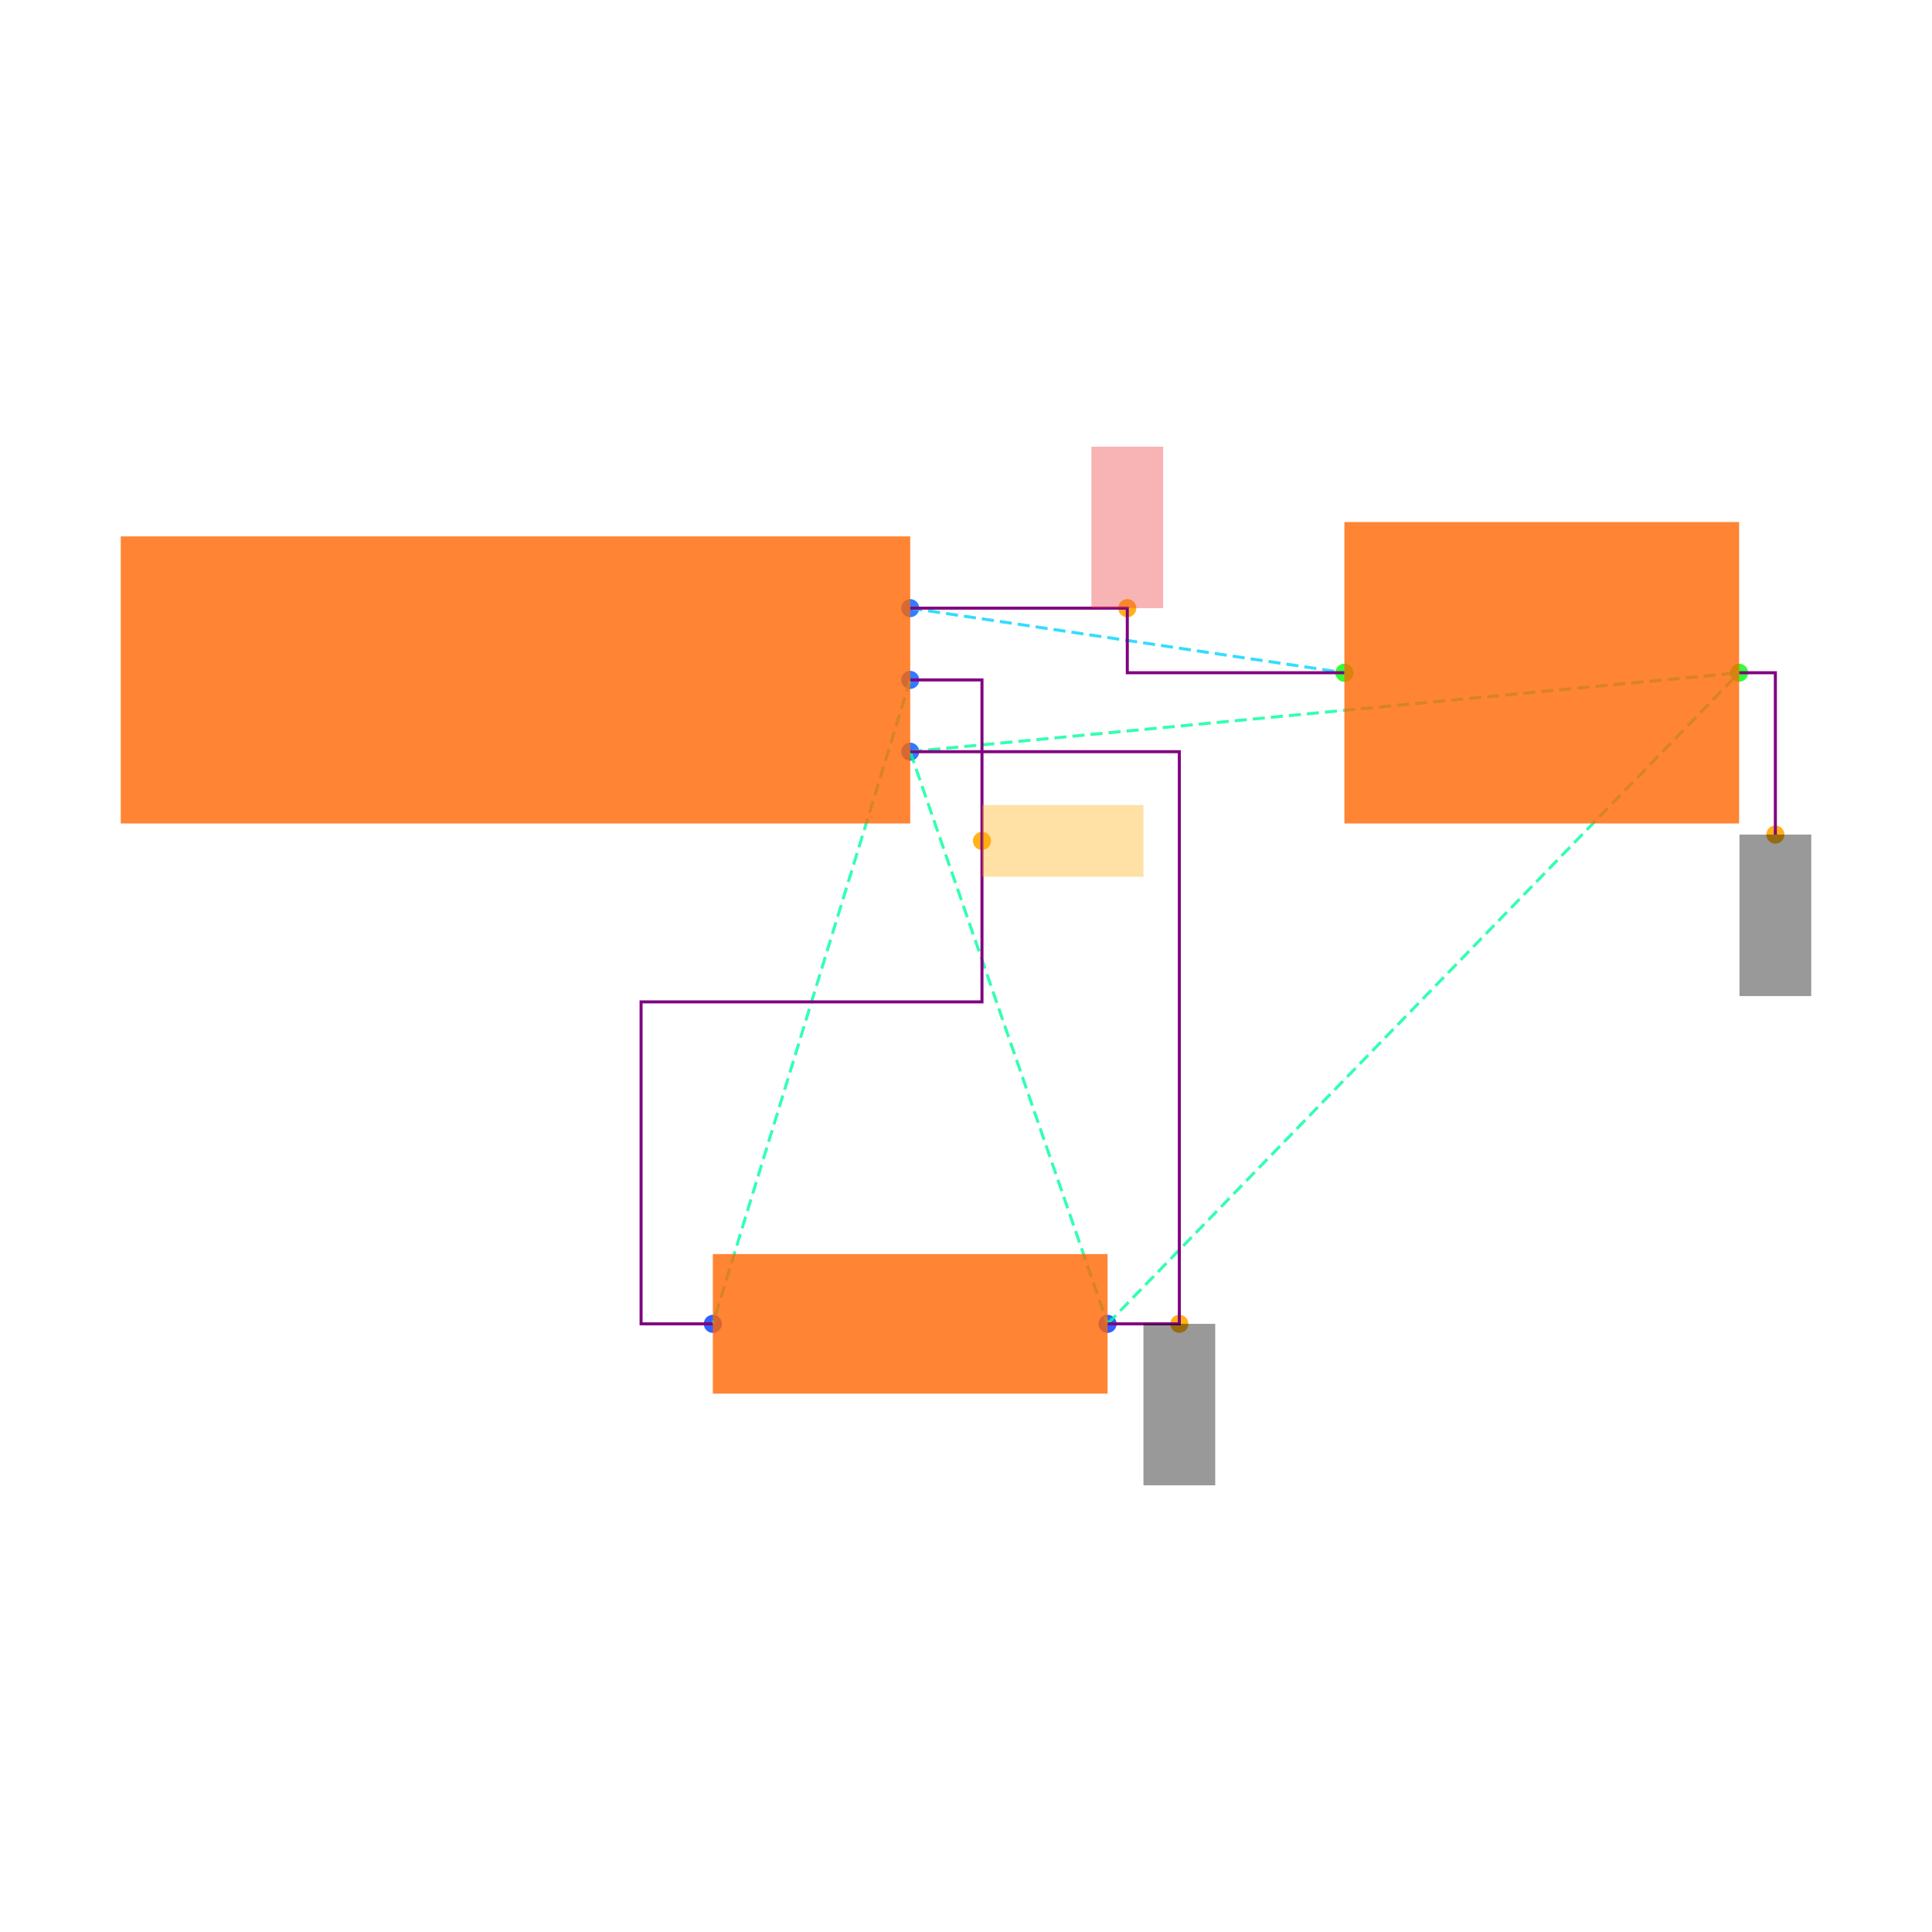
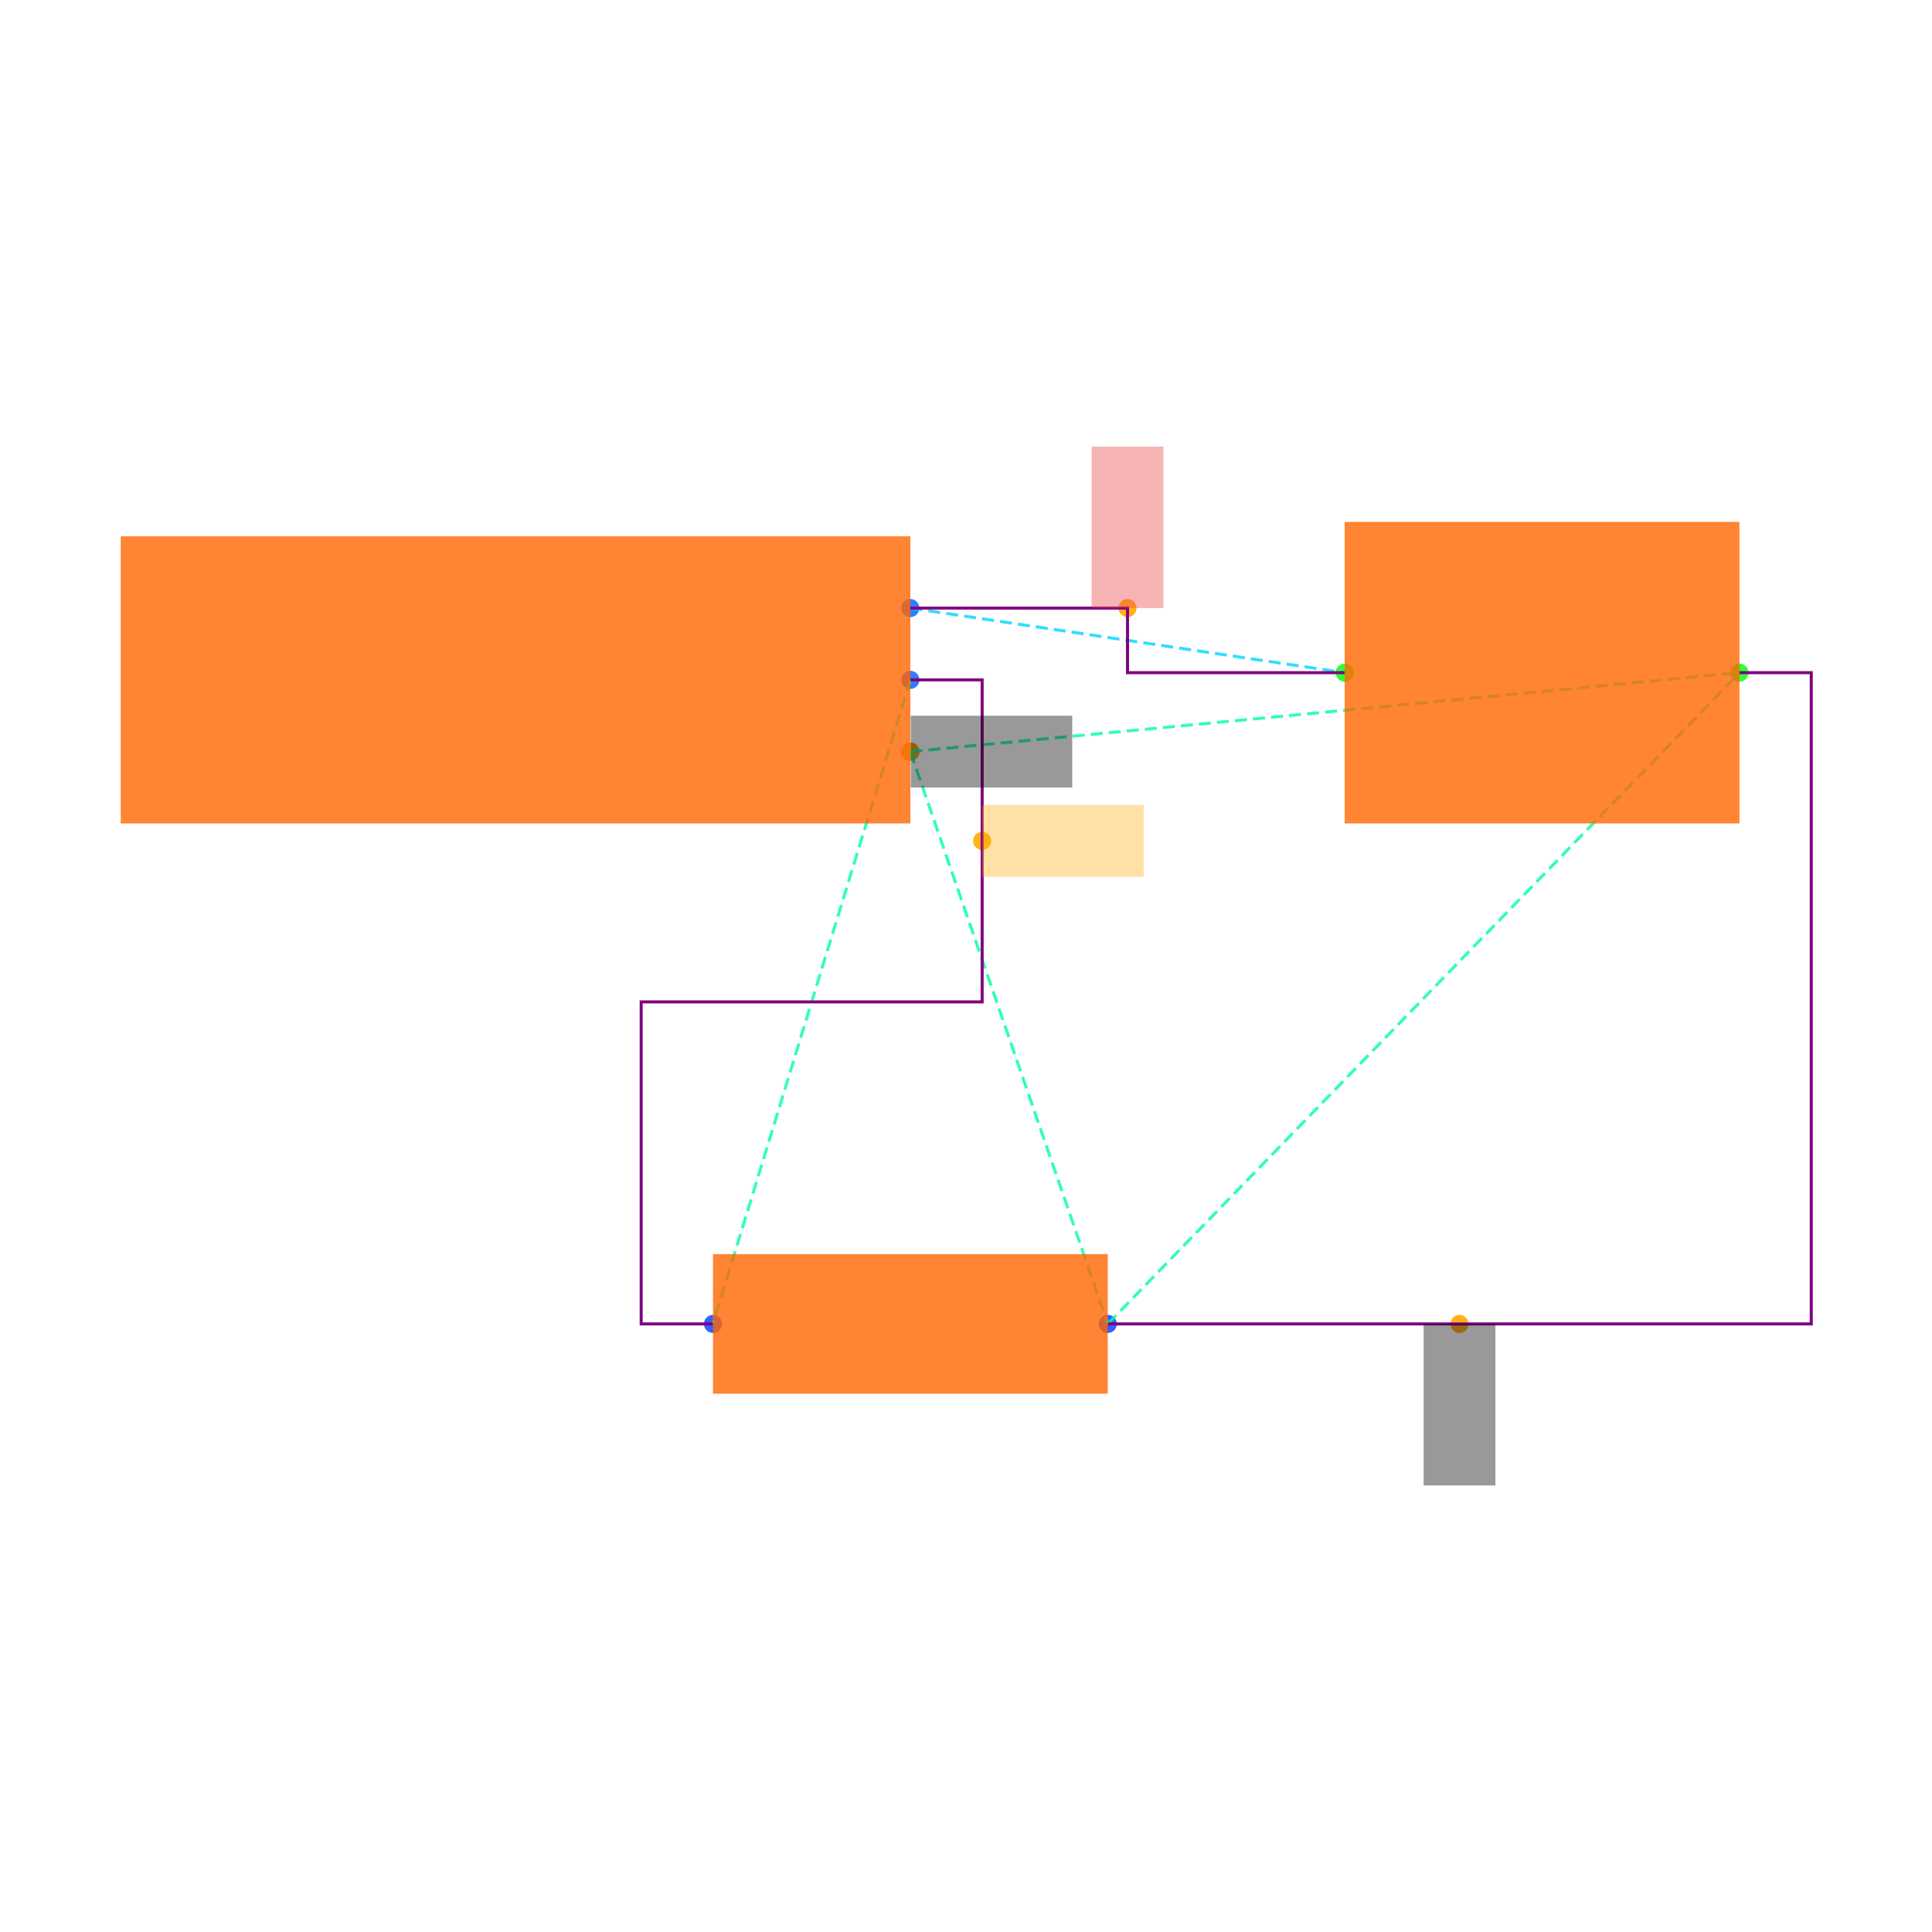
<svg xmlns="http://www.w3.org/2000/svg" width="640" height="640" viewBox="0 0 640 640">
  <rect width="100%" height="100%" fill="white" />
  <g>
-     <circle data-type="point" data-label="J1.1 x+" data-x="1.1" data-y="0.2" cx="301.516" cy="201.459" r="3" fill="hsl(218, 100%, 50%, 0.8)" />
+     <circle data-type="point" data-label="J1.1 x+" data-x="1.1" data-y="0.2" cx="301.571" cy="201.434" r="3" fill="hsl(218, 100%, 50%, 0.8)" />
  </g>
  <g>
-     <circle data-type="point" data-label="J1.2 x+" data-x="1.1" data-y="0" cx="301.516" cy="225.233" r="3" fill="hsl(219, 100%, 50%, 0.8)" />
+     <circle data-type="point" data-label="J1.2 x+" data-x="1.1" data-y="0" cx="301.571" cy="225.213" r="3" fill="hsl(219, 100%, 50%, 0.8)" />
  </g>
  <g>
-     <circle data-type="point" data-label="J1.3 x+" data-x="1.1" data-y="-0.2" cx="301.516" cy="249.007" r="3" fill="hsl(220, 100%, 50%, 0.8)" />
+     <circle data-type="point" data-label="J1.3 x+" data-x="1.1" data-y="-0.2" cx="301.571" cy="248.992" r="3" fill="hsl(220, 100%, 50%, 0.8)" />
  </g>
  <g>
-     <circle data-type="point" data-label="R1.1 x-" data-x="0.5499999999999996" data-y="-1.7944553499999996" cx="236.137" cy="438.541" r="3" fill="hsl(226, 100%, 50%, 0.8)" />
+     <circle data-type="point" data-label="R1.1 x-" data-x="0.5499999999999996" data-y="-1.7944553499999996" cx="236.178" cy="438.566" r="3" fill="hsl(226, 100%, 50%, 0.8)" />
  </g>
  <g>
-     <circle data-type="point" data-label="R1.2 x+" data-x="1.6499999999999997" data-y="-1.7944553499999996" cx="366.895" cy="438.541" r="3" fill="hsl(227, 100%, 50%, 0.8)" />
+     <circle data-type="point" data-label="R1.2 x+" data-x="1.6499999999999997" data-y="-1.7944553499999996" cx="366.964" cy="438.566" r="3" fill="hsl(227, 100%, 50%, 0.8)" />
  </g>
  <g>
-     <circle data-type="point" data-label="C1.1 x-" data-x="2.3099999999999996" data-y="0.01999999999999985" cx="445.349" cy="222.856" r="3" fill="hsl(121, 100%, 50%, 0.8)" />
+     <circle data-type="point" data-label="C1.1 x-" data-x="2.3099999999999996" data-y="0.01999999999999985" cx="445.435" cy="222.835" r="3" fill="hsl(121, 100%, 50%, 0.8)" />
  </g>
  <g>
-     <circle data-type="point" data-label="C1.2 x+" data-x="3.41" data-y="0.01999999999999985" cx="576.107" cy="222.856" r="3" fill="hsl(122, 100%, 50%, 0.8)" />
+     <circle data-type="point" data-label="C1.2 x+" data-x="3.41" data-y="0.01999999999999985" cx="576.221" cy="222.835" r="3" fill="hsl(122, 100%, 50%, 0.8)" />
  </g>
  <g>
-     <circle data-type="point" data-label="anchorPoint orientation: y+" data-x="1.7049999999999998" data-y="0.2" cx="373.432" cy="201.459" r="3" fill="hsl(40, 100%, 50%, 0.9)" />
+     <circle data-type="point" data-label="anchorPoint orientation: y+" data-x="1.7049999999999998" data-y="0.2" cx="373.503" cy="201.434" r="3" fill="hsl(40, 100%, 50%, 0.9)" />
  </g>
  <g>
-     <circle data-type="point" data-label="anchorPoint orientation: x+" data-x="1.3" data-y="-0.4486138374999999" cx="325.29" cy="278.56" r="3" fill="hsl(40, 100%, 50%, 0.9)" />
+     <circle data-type="point" data-label="anchorPoint orientation: x+" data-x="1.3" data-y="-0.4486138374999999" cx="325.35" cy="278.551" r="3" fill="hsl(40, 100%, 50%, 0.9)" />
  </g>
  <g>
-     <circle data-type="point" data-label="anchorPoint orientation: y-" data-x="1.8499999999999996" data-y="-1.7944553499999996" cx="390.669" cy="438.541" r="3" fill="hsl(40, 100%, 50%, 0.9)" />
+     <circle data-type="point" data-label="anchorPoint orientation: x+" data-x="1.1" data-y="-0.2" cx="301.571" cy="248.992" r="3" fill="hsl(40, 100%, 50%, 0.9)" />
  </g>
  <g>
-     <circle data-type="point" data-label="anchorPoint orientation: y-" data-x="3.511" data-y="-0.4310000000000001" cx="588.113" cy="276.466" r="3" fill="hsl(40, 100%, 50%, 0.9)" />
+     <circle data-type="point" data-label="anchorPoint orientation: y-" data-x="2.63" data-y="-1.7944553499999996" cx="483.482" cy="438.566" r="3" fill="hsl(40, 100%, 50%, 0.9)" />
  </g>
  <g>
-     <polyline data-points="1.1,0.2 2.3099999999999996,0.01999999999999985" data-type="line" data-label="" points="301.516,201.459 445.349,222.856" fill="none" stroke="hsl(190, 100%, 50%, 0.8)" stroke-width="1" stroke-dasharray="4 2" />
+     <polyline data-points="1.1,0.2 2.3099999999999996,0.01999999999999985" data-type="line" data-label="" points="301.571,201.434 445.435,222.835" fill="none" stroke="hsl(190, 100%, 50%, 0.8)" stroke-width="1" stroke-dasharray="4 2" />
  </g>
  <g>
-     <polyline data-points="1.1,0 0.5499999999999996,-1.7944553499999996" data-type="line" data-label="" points="301.516,225.233 236.137,438.541" fill="none" stroke="hsl(158, 100%, 50%, 0.8)" stroke-width="1" stroke-dasharray="4 2" />
+     <polyline data-points="1.1,0 0.5499999999999996,-1.7944553499999996" data-type="line" data-label="" points="301.571,225.213 236.178,438.566" fill="none" stroke="hsl(158, 100%, 50%, 0.8)" stroke-width="1" stroke-dasharray="4 2" />
  </g>
  <g>
-     <polyline data-points="1.1,-0.2 1.6499999999999997,-1.7944553499999996" data-type="line" data-label="" points="301.516,249.007 366.895,438.541" fill="none" stroke="hsl(157, 100%, 50%, 0.8)" stroke-width="1" stroke-dasharray="4 2" />
+     <polyline data-points="1.1,-0.2 1.6499999999999997,-1.7944553499999996" data-type="line" data-label="" points="301.571,248.992 366.964,438.566" fill="none" stroke="hsl(157, 100%, 50%, 0.8)" stroke-width="1" stroke-dasharray="4 2" />
  </g>
  <g>
-     <polyline data-points="1.1,-0.2 3.41,0.01999999999999985" data-type="line" data-label="" points="301.516,249.007 576.107,222.856" fill="none" stroke="hsl(157, 100%, 50%, 0.8)" stroke-width="1" stroke-dasharray="4 2" />
+     <polyline data-points="1.1,-0.2 3.41,0.01999999999999985" data-type="line" data-label="" points="301.571,248.992 576.221,222.835" fill="none" stroke="hsl(157, 100%, 50%, 0.8)" stroke-width="1" stroke-dasharray="4 2" />
  </g>
  <g>
-     <polyline data-points="1.6499999999999997,-1.7944553499999996 3.41,0.01999999999999985" data-type="line" data-label="" points="366.895,438.541 576.107,222.856" fill="none" stroke="hsl(157, 100%, 50%, 0.8)" stroke-width="1" stroke-dasharray="4 2" />
+     <polyline data-points="1.6499999999999997,-1.7944553499999996 3.41,0.01999999999999985" data-type="line" data-label="" points="366.964,438.566 576.221,222.835" fill="none" stroke="hsl(157, 100%, 50%, 0.8)" stroke-width="1" stroke-dasharray="4 2" />
  </g>
  <g>
-     <polyline data-points="1.1,0.2 1.7049999999999998,0.2 1.7049999999999998,0.01999999999999985 2.3099999999999996,0.01999999999999985" data-type="line" data-label="" points="301.516,201.459 373.432,201.459 373.432,222.856 445.349,222.856" fill="none" stroke="purple" stroke-width="1" />
+     <polyline data-points="1.1,0.2 1.7049999999999998,0.2 1.7049999999999998,0.01999999999999985 2.3099999999999996,0.01999999999999985" data-type="line" data-label="" points="301.571,201.434 373.503,201.434 373.503,222.835 445.435,222.835" fill="none" stroke="purple" stroke-width="1" />
  </g>
  <g>
-     <polyline data-points="1.1,0 1.3,0 1.3,-0.8972276749999998 0.34999999999999964,-0.8972276749999998 0.34999999999999964,-1.7944553499999996 0.5499999999999996,-1.7944553499999996" data-type="line" data-label="" points="301.516,225.233 325.29,225.233 325.29,331.887 212.363,331.887 212.363,438.541 236.137,438.541" fill="none" stroke="purple" stroke-width="1" />
+     <polyline data-points="1.6499999999999997,-1.7944553499999996 3.6100000000000003,-1.7944553499999996 3.6100000000000003,0.01999999999999985 3.41,0.01999999999999985" data-type="line" data-label="" points="366.964,438.566 600,438.566 600,222.835 576.221,222.835" fill="none" stroke="purple" stroke-width="1" />
  </g>
  <g>
-     <polyline data-points="1.6499999999999997,-1.7944553499999996 1.8499999999999996,-1.7944553499999996 1.8499999999999996,-0.2 1.1,-0.2" data-type="line" data-label="" points="366.895,438.541 390.669,438.541 390.669,249.007 301.516,249.007" fill="none" stroke="purple" stroke-width="1" />
+     <polyline data-points="1.1,0 1.3,0 1.3,-0.8972276749999998 0.34999999999999964,-0.8972276749999998 0.34999999999999964,-1.7944553499999996 0.5499999999999996,-1.7944553499999996" data-type="line" data-label="" points="301.571,225.213 325.35,225.213 325.35,331.89 212.399,331.89 212.399,438.566 236.178,438.566" fill="none" stroke="purple" stroke-width="1" />
  </g>
  <g>
-     <polyline data-points="3.41,0.01999999999999985 3.511,0.01999999999999985 3.511,-0.4310000000000001" data-type="line" data-label="" points="576.107,222.856 588.113,222.856 588.113,276.466" fill="none" stroke="purple" stroke-width="1" />
+     <rect data-type="rect" data-label="schematic_component_0" data-x="0" data-y="0" x="40" y="177.654" width="261.571" height="95.117" fill="hsl(24, 100%, 50%, 0.8)" stroke="black" stroke-width="0.008" />
  </g>
  <g>
-     <rect data-type="rect" data-label="schematic_component_0" data-x="0" data-y="0" x="40" y="177.685" width="261.516" height="95.097" fill="hsl(24, 100%, 50%, 0.8)" stroke="black" stroke-width="0.008" />
+     <rect data-type="rect" data-label="schematic_component_1" data-x="1.0999999999999996" data-y="-1.7944553499999996" x="236.178" y="415.446" width="130.786" height="46.24" fill="hsl(24, 100%, 50%, 0.8)" stroke="black" stroke-width="0.008" />
  </g>
  <g>
-     <rect data-type="rect" data-label="schematic_component_1" data-x="1.0999999999999996" data-y="-1.7944553499999996" x="236.137" y="415.426" width="130.758" height="46.23" fill="hsl(24, 100%, 50%, 0.8)" stroke="black" stroke-width="0.008" />
+     <rect data-type="rect" data-label="schematic_component_2" data-x="2.86" data-y="0.01999999999999985" x="445.435" y="172.899" width="130.786" height="99.873" fill="hsl(24, 100%, 50%, 0.8)" stroke="black" stroke-width="0.008" />
  </g>
  <g>
-     <rect data-type="rect" data-label="schematic_component_2" data-x="2.86" data-y="0.01999999999999985" x="445.349" y="172.93" width="130.758" height="99.851" fill="hsl(24, 100%, 50%, 0.8)" stroke="black" stroke-width="0.008" />
+     <rect data-type="rect" data-label="netId: VCC globalConnNetId: connectivity_net0 available orientations: y+" data-x="1.7049999999999998" data-y="0.42500000000000004" x="361.614" y="147.93" width="23.779" height="53.503" fill="#ef444466" stroke="#ef4444" stroke-width="0.008" />
  </g>
  <g>
-     <rect data-type="rect" data-label="netId: VCC globalConnNetId: connectivity_net0 available orientations: y+" data-x="1.7049999999999998" data-y="0.42500000000000004" x="361.545" y="147.967" width="23.774" height="53.492" fill="#ef444466" stroke="#ef4444" stroke-width="0.008" />
+     <rect data-type="rect" data-label="netId: OUT globalConnNetId: connectivity_net1 available orientations: any" data-x="1.5250000000000001" data-y="-0.4486138374999999" x="325.35" y="266.662" width="53.503" height="23.779" fill="hsl(40, 100%, 50%, 0.35)" stroke="black" stroke-width="0.008" />
  </g>
  <g>
-     <rect data-type="rect" data-label="netId: OUT globalConnNetId: connectivity_net1 available orientations: any" data-x="1.5250000000000001" data-y="-0.4486138374999999" x="325.29" y="266.673" width="53.492" height="23.774" fill="hsl(40, 100%, 50%, 0.35)" stroke="black" stroke-width="0.008" />
+     <rect data-type="rect" data-label="netId: GND globalConnNetId: connectivity_net2 available orientations: y-" data-x="1.326" data-y="-0.2" x="301.69" y="237.102" width="53.503" height="23.779" fill="#00000066" stroke="#000000" stroke-width="0.008" />
  </g>
  <g>
-     <rect data-type="rect" data-label="netId: GND globalConnNetId: connectivity_net2 available orientations: y-" data-x="1.8499999999999996" data-y="-2.0194553499999994" x="378.782" y="438.541" width="23.774" height="53.492" fill="#00000066" stroke="#000000" stroke-width="0.008" />
-   </g>
-   <g>
-     <rect data-type="rect" data-label="netId: GND globalConnNetId: connectivity_net2 available orientations: y-" data-x="3.511" data-y="-0.6560000000000001" x="576.226" y="276.466" width="23.774" height="53.492" fill="#00000066" stroke="#000000" stroke-width="0.008" />
+     <rect data-type="rect" data-label="netId: GND globalConnNetId: connectivity_net2 available orientations: y-" data-x="2.63" data-y="-2.0194553499999994" x="471.592" y="438.566" width="23.779" height="53.503" fill="#00000066" stroke="#000000" stroke-width="0.008" />
  </g>
  <g id="crosshair" style="display: none">
    <line id="crosshair-h" y1="0" y2="640" stroke="#666" stroke-width="0.5" />
    <line id="crosshair-v" x1="0" x2="640" stroke="#666" stroke-width="0.5" />
    <text id="coordinates" font-family="monospace" font-size="12" fill="#666" />
  </g>
</svg>
